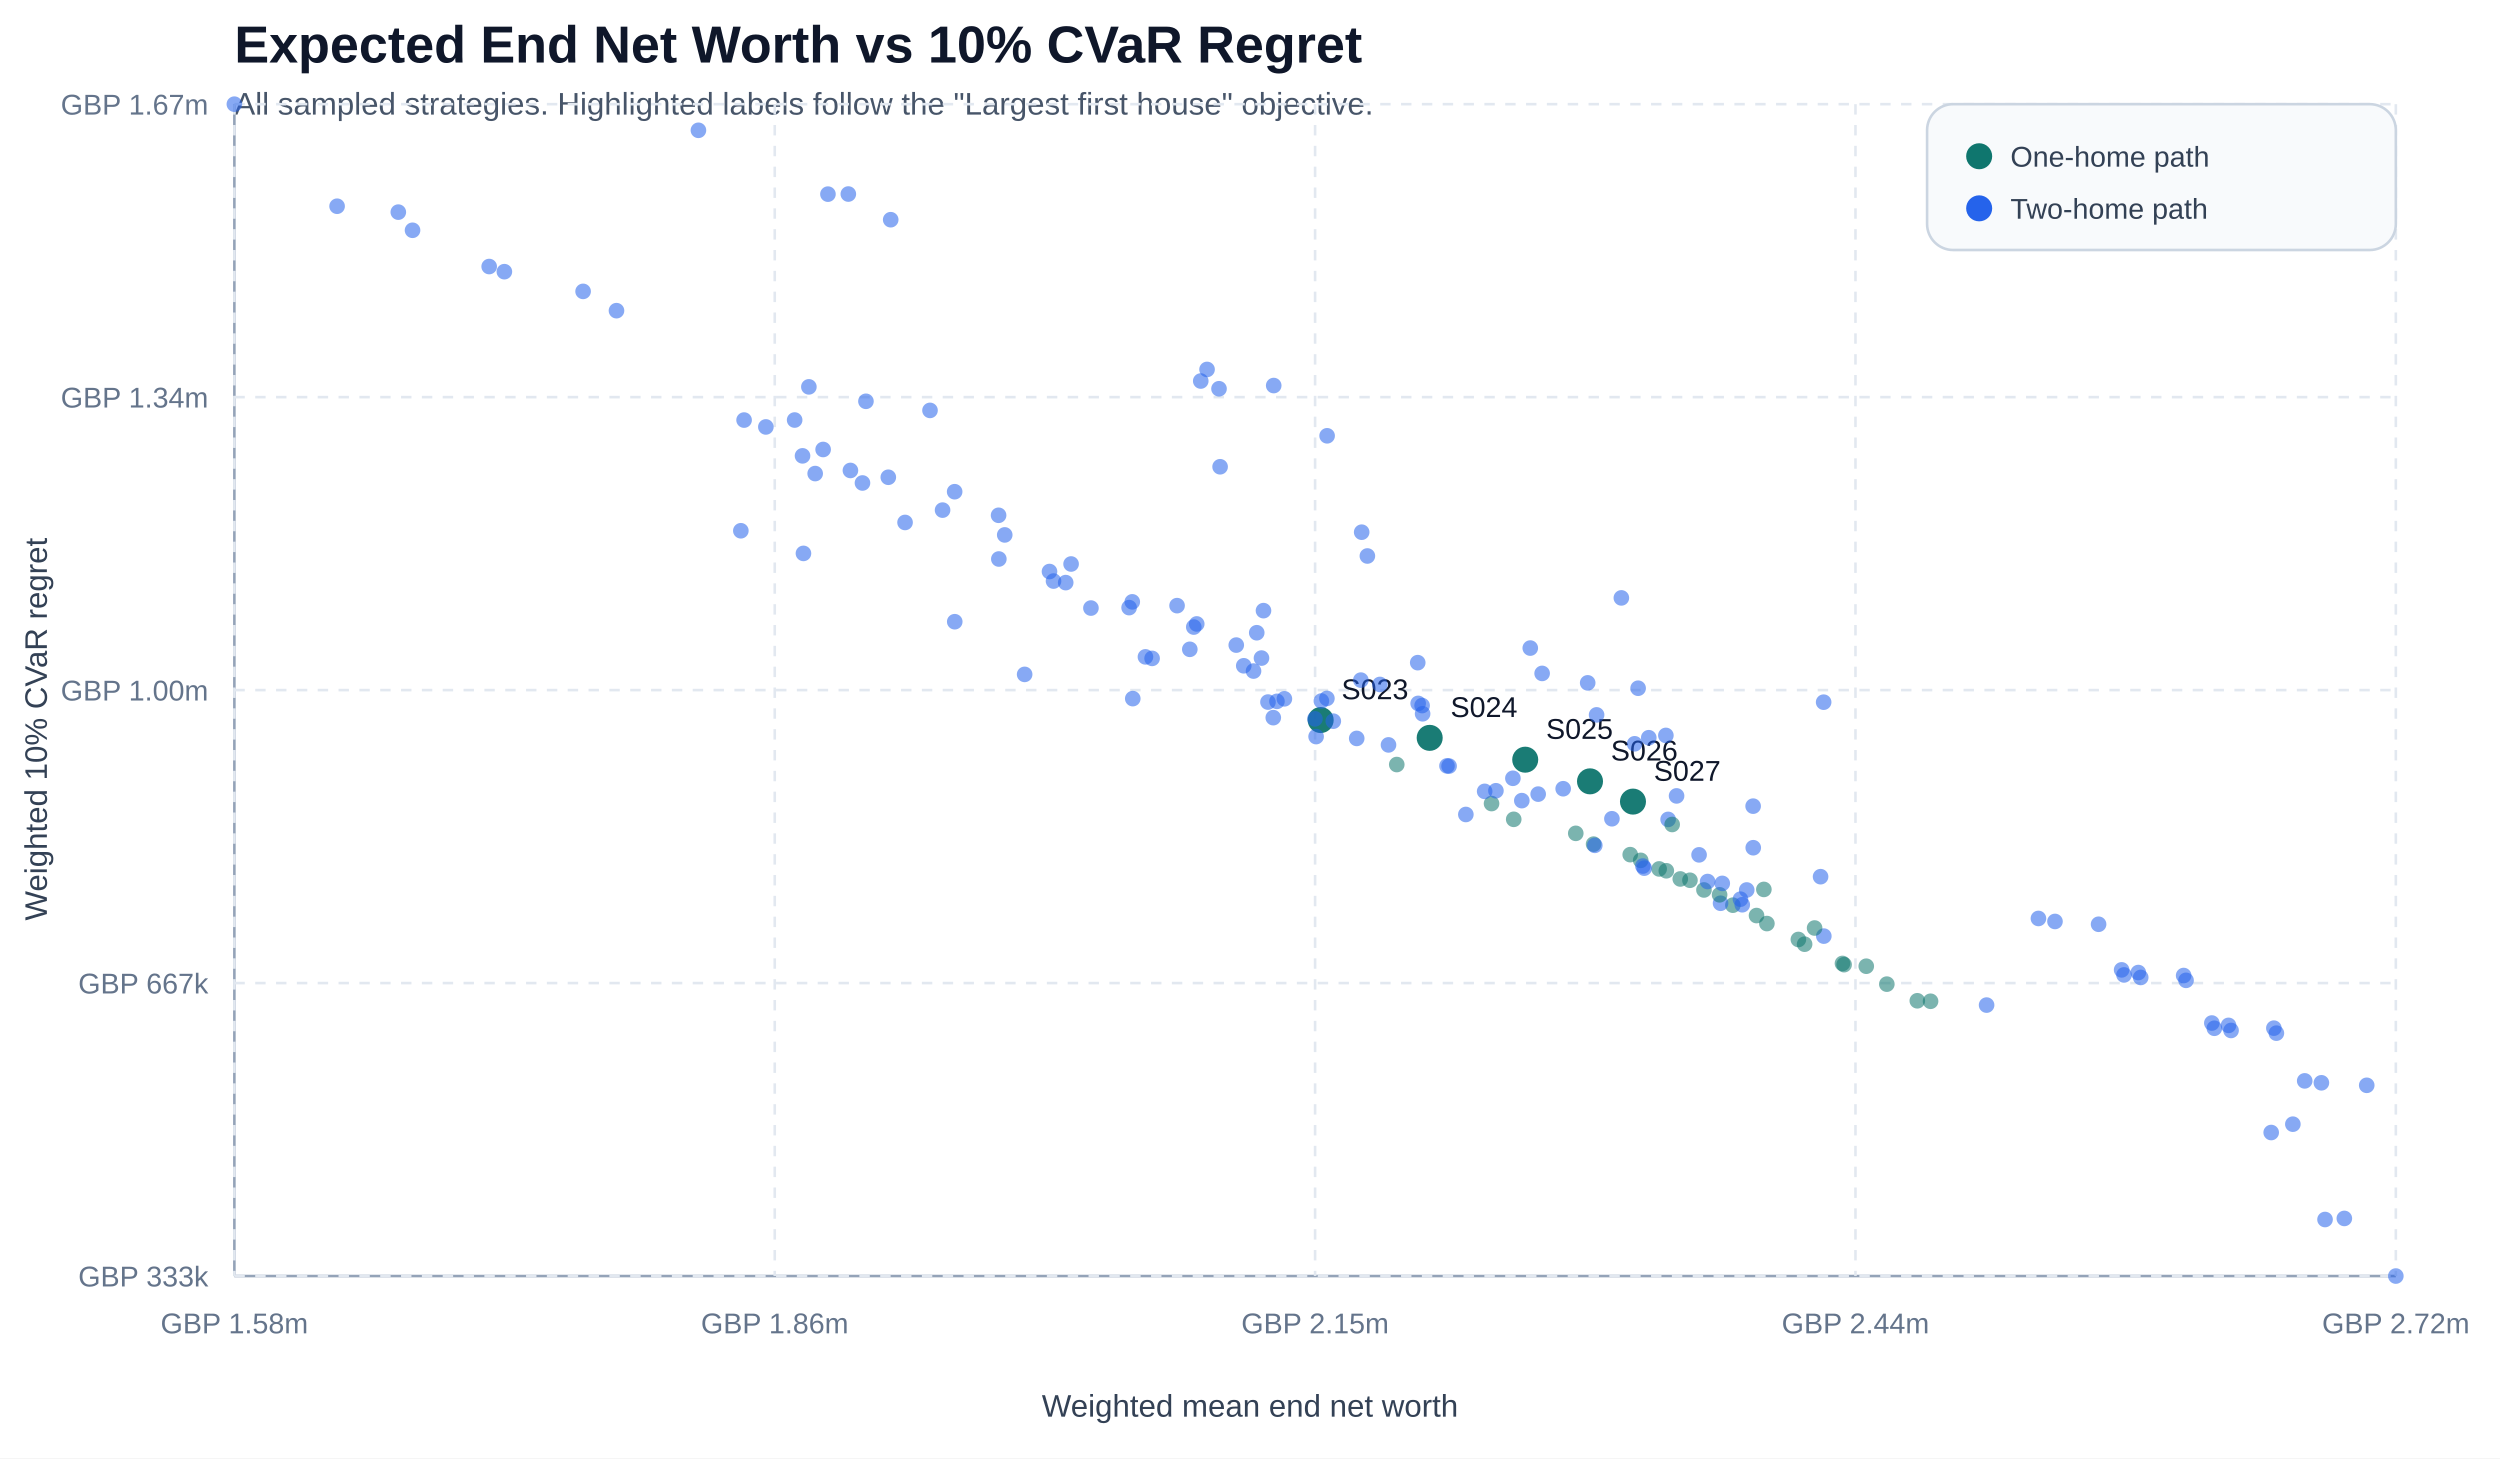
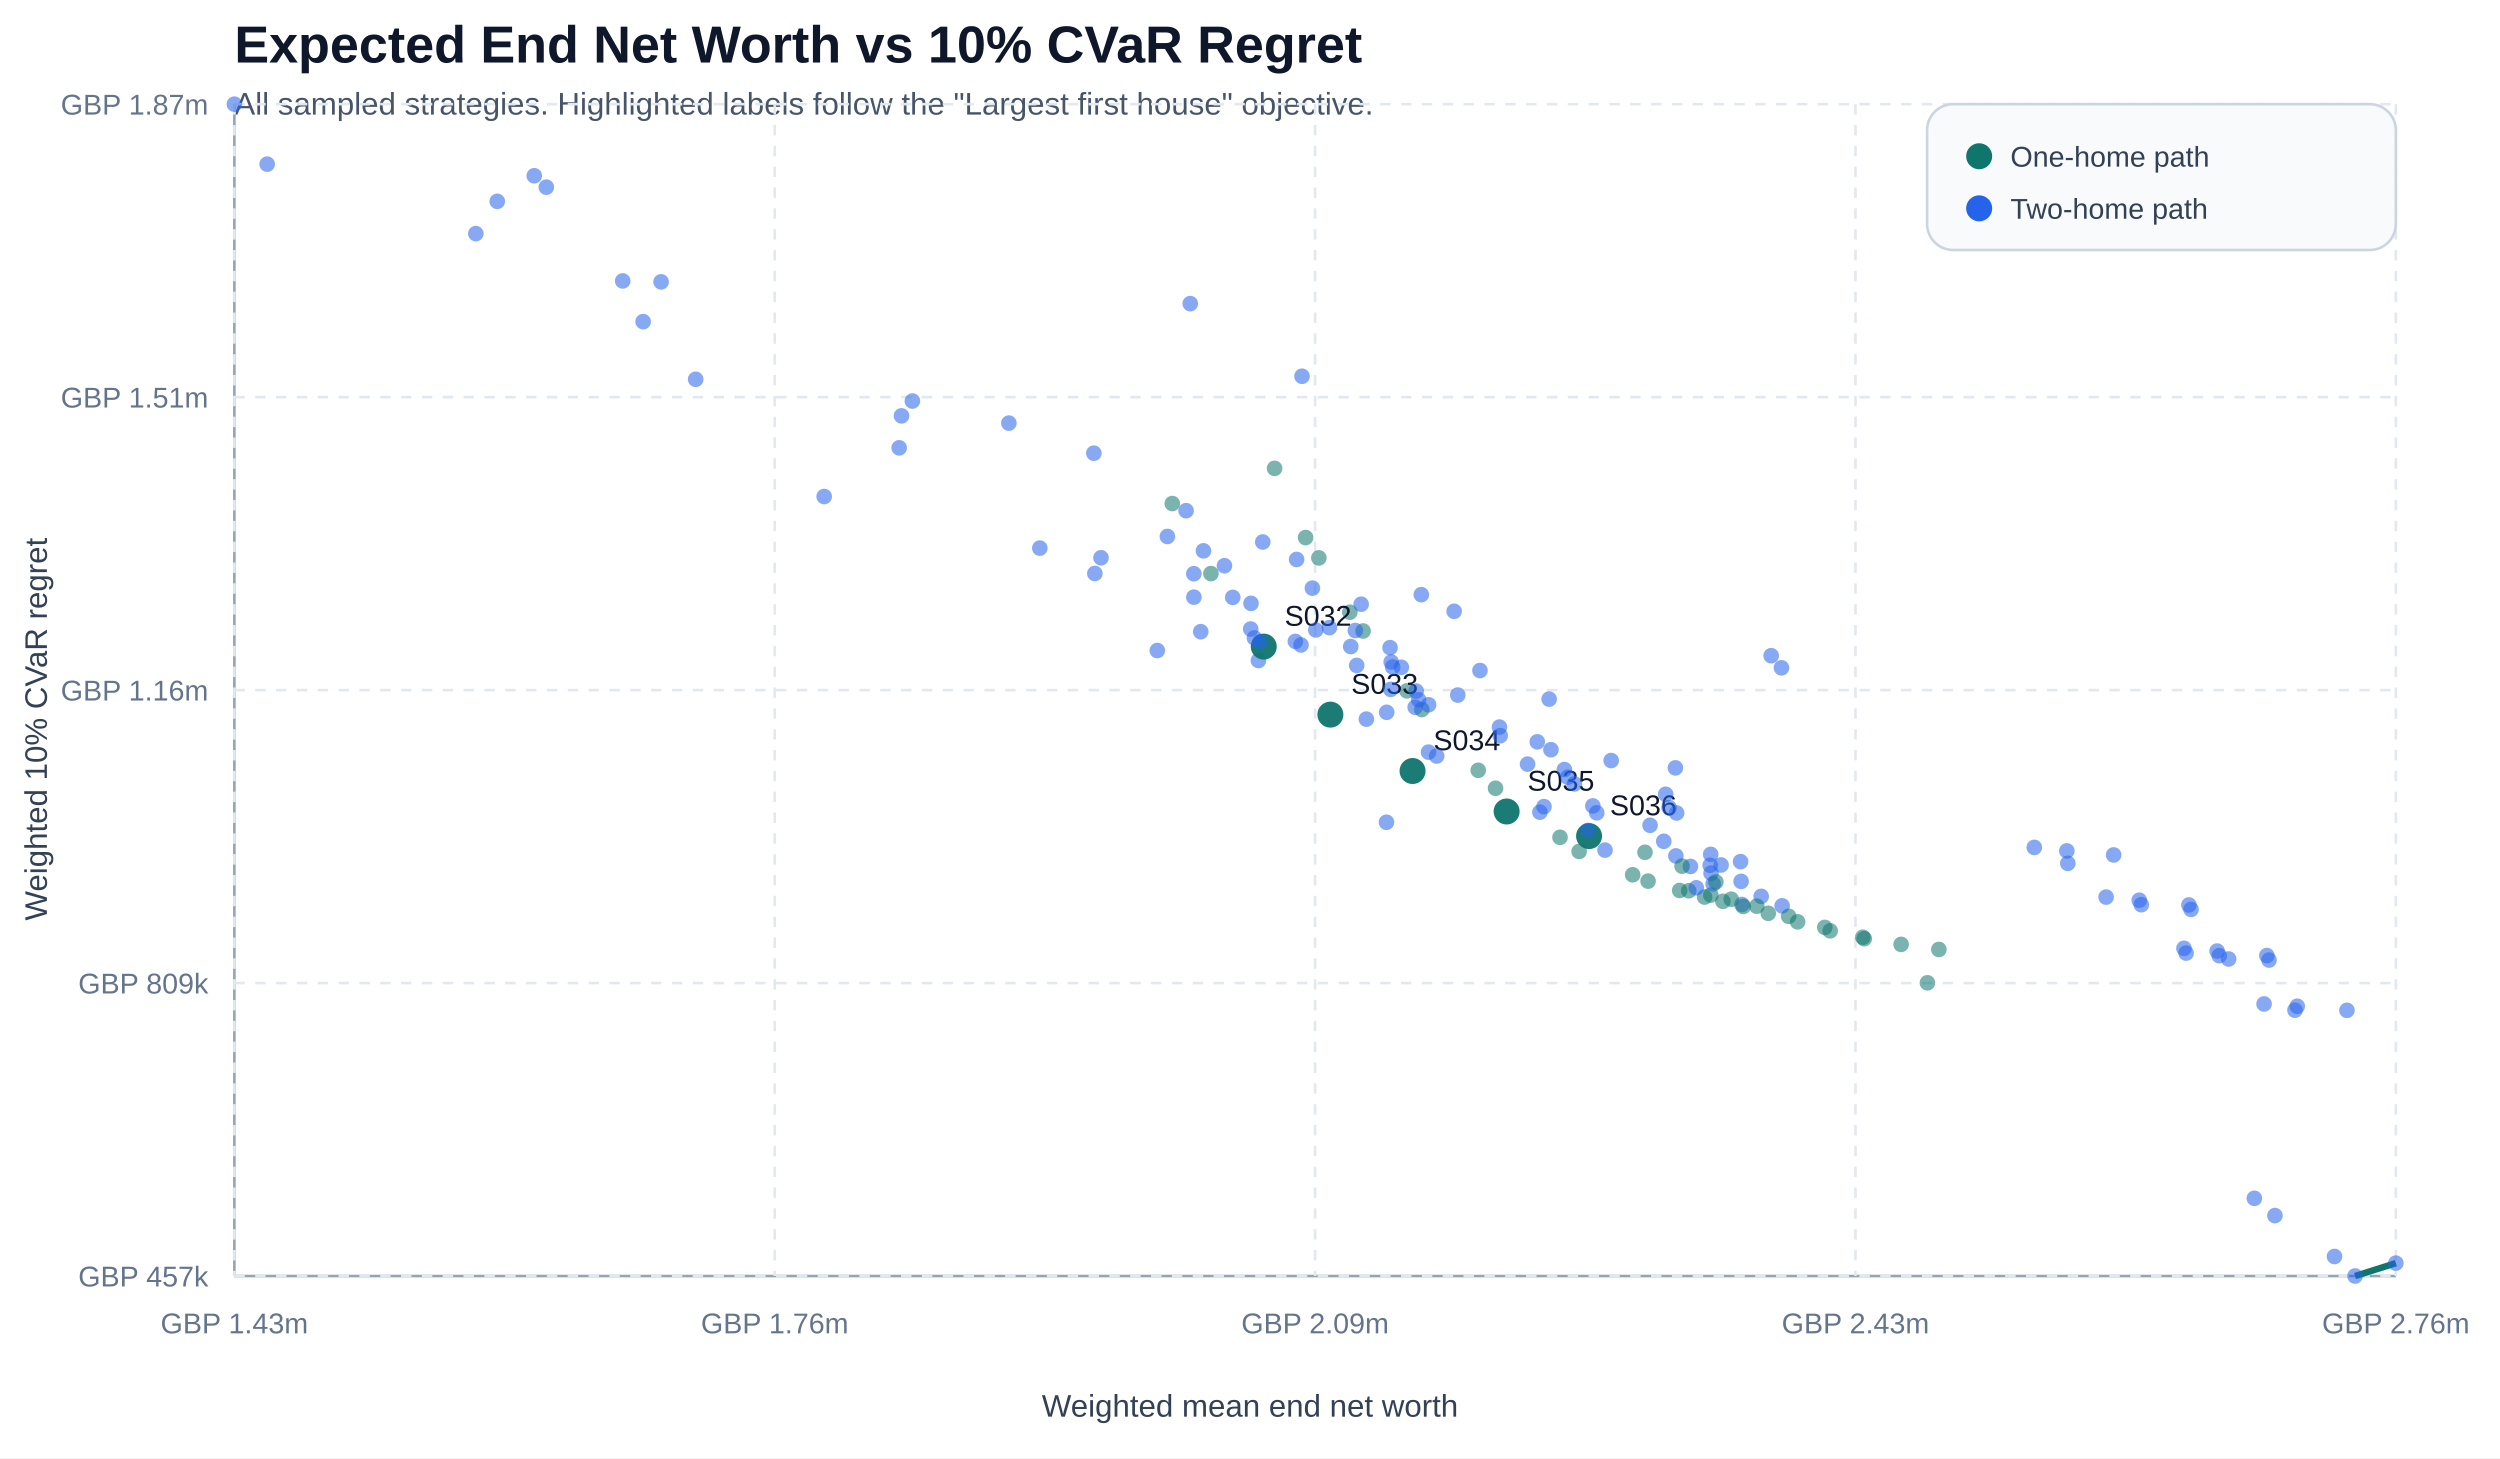
<svg xmlns="http://www.w3.org/2000/svg" width="960" height="560" viewBox="0 0 960 560">
  <rect width="960" height="560" fill="#ffffff" />
  <text x="90" y="24" font-size="20" font-family="Arial, sans-serif" font-weight="700" fill="#0f172a">Expected End Net Worth vs 10% CVaR Regret</text>
  <text x="90" y="44" font-size="12" font-family="Arial, sans-serif" fill="#475569">All sampled strategies. Highlighted labels follow the "Largest first house" objective.</text>
  <line x1="90" y1="490" x2="920" y2="490" stroke="#94a3b8" />
  <line x1="90" y1="40" x2="90" y2="490" stroke="#94a3b8" />
  <line x1="90" y1="40" x2="90" y2="490" stroke="#e2e8f0" stroke-dasharray="4 4" />
  <line x1="90" y1="490" x2="920" y2="490" stroke="#e2e8f0" stroke-dasharray="4 4" />
-   <text x="90" y="512" text-anchor="middle" font-size="11" font-family="Arial, sans-serif" fill="#64748b">GBP 1.58m</text>
-   <text x="80" y="494" text-anchor="end" font-size="11" font-family="Arial, sans-serif" fill="#64748b">GBP 333k</text>
+   <text x="90" y="512" text-anchor="middle" font-size="11" font-family="Arial, sans-serif" fill="#64748b">GBP 1.43m</text>
+   <text x="80" y="494" text-anchor="end" font-size="11" font-family="Arial, sans-serif" fill="#64748b">GBP 457k</text>
  <line x1="297.5" y1="40" x2="297.5" y2="490" stroke="#e2e8f0" stroke-dasharray="4 4" />
  <line x1="90" y1="377.5" x2="920" y2="377.5" stroke="#e2e8f0" stroke-dasharray="4 4" />
-   <text x="297.5" y="512" text-anchor="middle" font-size="11" font-family="Arial, sans-serif" fill="#64748b">GBP 1.86m</text>
-   <text x="80" y="381.5" text-anchor="end" font-size="11" font-family="Arial, sans-serif" fill="#64748b">GBP 667k</text>
+   <text x="297.5" y="512" text-anchor="middle" font-size="11" font-family="Arial, sans-serif" fill="#64748b">GBP 1.76m</text>
+   <text x="80" y="381.5" text-anchor="end" font-size="11" font-family="Arial, sans-serif" fill="#64748b">GBP 809k</text>
  <line x1="505" y1="40" x2="505" y2="490" stroke="#e2e8f0" stroke-dasharray="4 4" />
  <line x1="90" y1="265" x2="920" y2="265" stroke="#e2e8f0" stroke-dasharray="4 4" />
-   <text x="505" y="512" text-anchor="middle" font-size="11" font-family="Arial, sans-serif" fill="#64748b">GBP 2.15m</text>
-   <text x="80" y="269" text-anchor="end" font-size="11" font-family="Arial, sans-serif" fill="#64748b">GBP 1.00m</text>
+   <text x="505" y="512" text-anchor="middle" font-size="11" font-family="Arial, sans-serif" fill="#64748b">GBP 2.09m</text>
+   <text x="80" y="269" text-anchor="end" font-size="11" font-family="Arial, sans-serif" fill="#64748b">GBP 1.16m</text>
  <line x1="712.5" y1="40" x2="712.5" y2="490" stroke="#e2e8f0" stroke-dasharray="4 4" />
  <line x1="90" y1="152.5" x2="920" y2="152.5" stroke="#e2e8f0" stroke-dasharray="4 4" />
-   <text x="712.5" y="512" text-anchor="middle" font-size="11" font-family="Arial, sans-serif" fill="#64748b">GBP 2.44m</text>
-   <text x="80" y="156.5" text-anchor="end" font-size="11" font-family="Arial, sans-serif" fill="#64748b">GBP 1.34m</text>
+   <text x="712.5" y="512" text-anchor="middle" font-size="11" font-family="Arial, sans-serif" fill="#64748b">GBP 2.43m</text>
+   <text x="80" y="156.5" text-anchor="end" font-size="11" font-family="Arial, sans-serif" fill="#64748b">GBP 1.51m</text>
  <line x1="920" y1="40" x2="920" y2="490" stroke="#e2e8f0" stroke-dasharray="4 4" />
  <line x1="90" y1="40" x2="920" y2="40" stroke="#e2e8f0" stroke-dasharray="4 4" />
-   <text x="920" y="512" text-anchor="middle" font-size="11" font-family="Arial, sans-serif" fill="#64748b">GBP 2.72m</text>
-   <text x="80" y="44" text-anchor="end" font-size="11" font-family="Arial, sans-serif" fill="#64748b">GBP 1.67m</text>
-   <polyline points="920,490" fill="none" stroke="#0f766e" stroke-width="2.5" />
-   <circle cx="536.357" cy="293.584" r="3" fill="#0f766e" opacity="0.55" />
-   <circle cx="581.266" cy="314.62" r="3" fill="#0f766e" opacity="0.55" />
-   <circle cx="572.752" cy="308.566" r="3" fill="#0f766e" opacity="0.55" />
-   <circle cx="611.939" cy="324.148" r="3" fill="#0f766e" opacity="0.55" />
-   <circle cx="605.093" cy="320.006" r="3" fill="#0f766e" opacity="0.55" />
-   <circle cx="626.005" cy="328.182" r="3" fill="#0f766e" opacity="0.55" />
-   <circle cx="630.032" cy="330.374" r="3" fill="#0f766e" opacity="0.55" />
-   <circle cx="507.136" cy="276.5" r="5" fill="#0f766e" opacity="0.95" />
-   <text x="515.136" y="268.5" font-size="11" font-family="Arial, sans-serif" fill="#0f172a">S023</text>
-   <circle cx="637.111" cy="333.664" r="3" fill="#0f766e" opacity="0.55" />
-   <circle cx="548.999" cy="283.337" r="5" fill="#0f766e" opacity="0.95" />
-   <text x="556.999" y="275.337" font-size="11" font-family="Arial, sans-serif" fill="#0f172a">S024</text>
-   <circle cx="493.206" cy="268.352" r="3" fill="#2563eb" opacity="0.55" />
-   <circle cx="639.868" cy="334.378" r="3" fill="#0f766e" opacity="0.55" />
-   <circle cx="556.45" cy="294.17" r="3" fill="#2563eb" opacity="0.55" />
-   <circle cx="533.185" cy="286.042" r="3" fill="#2563eb" opacity="0.55" />
-   <circle cx="612.4" cy="324.614" r="3" fill="#2563eb" opacity="0.55" />
-   <circle cx="645.226" cy="337.518" r="3" fill="#0f766e" opacity="0.55" />
-   <circle cx="585.684" cy="291.719" r="5" fill="#0f766e" opacity="0.95" />
-   <text x="593.684" y="283.719" font-size="11" font-family="Arial, sans-serif" fill="#0f172a">S025</text>
-   <circle cx="456.886" cy="249.338" r="3" fill="#2563eb" opacity="0.55" />
-   <circle cx="555.642" cy="294.105" r="3" fill="#2563eb" opacity="0.55" />
-   <circle cx="507.412" cy="269.185" r="3" fill="#2563eb" opacity="0.55" />
-   <circle cx="418.918" cy="233.496" r="3" fill="#2563eb" opacity="0.55" />
-   <circle cx="584.376" cy="307.441" r="3" fill="#2563eb" opacity="0.55" />
-   <circle cx="481.358" cy="257.686" r="3" fill="#2563eb" opacity="0.55" />
-   <circle cx="648.939" cy="338.018" r="3" fill="#0f766e" opacity="0.55" />
-   <circle cx="654.322" cy="341.744" r="3" fill="#0f766e" opacity="0.55" />
-   <circle cx="477.601" cy="255.661" r="3" fill="#2563eb" opacity="0.55" />
-   <circle cx="630.873" cy="332.556" r="3" fill="#2563eb" opacity="0.55" />
-   <circle cx="484.412" cy="252.699" r="3" fill="#2563eb" opacity="0.55" />
-   <circle cx="458.408" cy="240.79" r="3" fill="#2563eb" opacity="0.55" />
-   <circle cx="383.555" cy="214.656" r="3" fill="#2563eb" opacity="0.55" />
-   <circle cx="433.577" cy="233.325" r="3" fill="#2563eb" opacity="0.55" />
-   <circle cx="403.006" cy="219.469" r="3" fill="#2563eb" opacity="0.55" />
-   <circle cx="434.98" cy="268.269" r="3" fill="#2563eb" opacity="0.55" />
-   <circle cx="610.562" cy="300.037" r="5" fill="#0f766e" opacity="0.95" />
-   <text x="618.562" y="292.037" font-size="11" font-family="Arial, sans-serif" fill="#0f172a">S026</text>
-   <circle cx="544.574" cy="270.106" r="3" fill="#2563eb" opacity="0.55" />
-   <circle cx="529.886" cy="262.833" r="3" fill="#2563eb" opacity="0.55" />
-   <circle cx="411.298" cy="216.575" r="3" fill="#2563eb" opacity="0.55" />
-   <circle cx="670.74" cy="341.754" r="3" fill="#2563eb" opacity="0.55" />
-   <circle cx="673.203" cy="309.56" r="3" fill="#2563eb" opacity="0.55" />
-   <circle cx="511.989" cy="276.93" r="3" fill="#2563eb" opacity="0.55" />
-   <circle cx="665.429" cy="347.592" r="3" fill="#0f766e" opacity="0.55" />
-   <circle cx="669.032" cy="347.423" r="3" fill="#2563eb" opacity="0.55" />
-   <circle cx="590.659" cy="304.942" r="3" fill="#2563eb" opacity="0.55" />
-   <circle cx="409.229" cy="223.723" r="3" fill="#2563eb" opacity="0.55" />
-   <circle cx="347.541" cy="200.623" r="3" fill="#2563eb" opacity="0.55" />
-   <circle cx="673.246" cy="325.525" r="3" fill="#2563eb" opacity="0.55" />
-   <circle cx="509.531" cy="268.19" r="3" fill="#2563eb" opacity="0.55" />
-   <circle cx="434.792" cy="231.111" r="3" fill="#2563eb" opacity="0.55" />
-   <circle cx="660.694" cy="346.85" r="3" fill="#2563eb" opacity="0.55" />
-   <circle cx="361.945" cy="195.886" r="3" fill="#2563eb" opacity="0.55" />
-   <circle cx="385.816" cy="205.407" r="3" fill="#2563eb" opacity="0.55" />
-   <circle cx="600.258" cy="302.873" r="3" fill="#2563eb" opacity="0.55" />
-   <circle cx="643.803" cy="305.628" r="3" fill="#2563eb" opacity="0.55" />
-   <circle cx="920" cy="490" r="3" fill="#2563eb" opacity="0.55" />
-   <circle cx="668.329" cy="345.286" r="3" fill="#2563eb" opacity="0.55" />
-   <circle cx="618.974" cy="314.402" r="3" fill="#2563eb" opacity="0.55" />
-   <circle cx="633.128" cy="283.283" r="3" fill="#2563eb" opacity="0.55" />
-   <circle cx="490.347" cy="269.316" r="3" fill="#2563eb" opacity="0.55" />
-   <circle cx="652.444" cy="328.262" r="3" fill="#2563eb" opacity="0.55" />
-   <circle cx="592.178" cy="258.593" r="3" fill="#2563eb" opacity="0.55" />
-   <circle cx="639.697" cy="282.403" r="3" fill="#2563eb" opacity="0.55" />
-   <circle cx="678.488" cy="354.647" r="3" fill="#0f766e" opacity="0.55" />
-   <circle cx="580.952" cy="298.865" r="3" fill="#2563eb" opacity="0.55" />
-   <circle cx="640.558" cy="314.653" r="3" fill="#2563eb" opacity="0.55" />
-   <circle cx="900.225" cy="467.879" r="3" fill="#2563eb" opacity="0.55" />
-   <circle cx="700.348" cy="359.465" r="3" fill="#2563eb" opacity="0.55" />
-   <circle cx="892.812" cy="468.293" r="3" fill="#2563eb" opacity="0.55" />
-   <circle cx="520.978" cy="283.553" r="3" fill="#2563eb" opacity="0.55" />
-   <circle cx="562.885" cy="312.762" r="3" fill="#2563eb" opacity="0.55" />
-   <circle cx="341.109" cy="183.266" r="3" fill="#2563eb" opacity="0.55" />
-   <circle cx="660.326" cy="343.607" r="3" fill="#0f766e" opacity="0.55" />
-   <circle cx="629.04" cy="264.281" r="3" fill="#2563eb" opacity="0.55" />
-   <circle cx="504.938" cy="276.045" r="3" fill="#2563eb" opacity="0.55" />
-   <circle cx="872.139" cy="434.892" r="3" fill="#2563eb" opacity="0.55" />
-   <circle cx="880.457" cy="431.684" r="3" fill="#2563eb" opacity="0.55" />
-   <circle cx="326.561" cy="180.656" r="3" fill="#2563eb" opacity="0.55" />
-   <circle cx="313.028" cy="181.851" r="3" fill="#2563eb" opacity="0.55" />
-   <circle cx="908.824" cy="416.758" r="3" fill="#2563eb" opacity="0.55" />
-   <circle cx="331.189" cy="185.466" r="3" fill="#2563eb" opacity="0.55" />
-   <circle cx="587.624" cy="248.859" r="3" fill="#2563eb" opacity="0.55" />
-   <circle cx="891.417" cy="415.797" r="3" fill="#2563eb" opacity="0.55" />
-   <circle cx="609.672" cy="262.217" r="3" fill="#2563eb" opacity="0.55" />
-   <circle cx="692.968" cy="362.573" r="3" fill="#0f766e" opacity="0.55" />
-   <circle cx="474.724" cy="247.715" r="3" fill="#2563eb" opacity="0.55" />
-   <circle cx="885.004" cy="415.056" r="3" fill="#2563eb" opacity="0.55" />
-   <circle cx="661.35" cy="339.225" r="3" fill="#2563eb" opacity="0.55" />
-   <circle cx="655.727" cy="338.509" r="3" fill="#2563eb" opacity="0.55" />
-   <circle cx="294.089" cy="163.942" r="3" fill="#2563eb" opacity="0.55" />
-   <circle cx="613.092" cy="274.515" r="3" fill="#2563eb" opacity="0.55" />
-   <circle cx="627.702" cy="285.619" r="3" fill="#2563eb" opacity="0.55" />
-   <circle cx="874.133" cy="396.731" r="3" fill="#2563eb" opacity="0.55" />
-   <circle cx="525.074" cy="213.501" r="3" fill="#2563eb" opacity="0.55" />
-   <circle cx="873.165" cy="394.814" r="3" fill="#2563eb" opacity="0.55" />
-   <circle cx="285.73" cy="161.307" r="3" fill="#2563eb" opacity="0.55" />
-   <circle cx="485.18" cy="234.486" r="3" fill="#2563eb" opacity="0.55" />
-   <circle cx="316.08" cy="172.604" r="3" fill="#2563eb" opacity="0.55" />
-   <circle cx="856.726" cy="395.698" r="3" fill="#2563eb" opacity="0.55" />
-   <circle cx="570.106" cy="303.885" r="3" fill="#2563eb" opacity="0.55" />
-   <circle cx="855.759" cy="393.746" r="3" fill="#2563eb" opacity="0.55" />
-   <circle cx="574.432" cy="303.65" r="3" fill="#2563eb" opacity="0.55" />
-   <circle cx="850.313" cy="394.852" r="3" fill="#2563eb" opacity="0.55" />
-   <circle cx="849.345" cy="392.844" r="3" fill="#2563eb" opacity="0.55" />
-   <circle cx="708.137" cy="370.435" r="3" fill="#0f766e" opacity="0.55" />
-   <circle cx="762.85" cy="385.955" r="3" fill="#2563eb" opacity="0.55" />
-   <circle cx="522.567" cy="261.167" r="3" fill="#2563eb" opacity="0.55" />
-   <circle cx="839.442" cy="376.455" r="3" fill="#2563eb" opacity="0.55" />
-   <circle cx="699.1" cy="336.646" r="3" fill="#2563eb" opacity="0.55" />
-   <circle cx="838.519" cy="374.605" r="3" fill="#2563eb" opacity="0.55" />
-   <circle cx="442.407" cy="252.821" r="3" fill="#2563eb" opacity="0.55" />
-   <circle cx="822.035" cy="375.343" r="3" fill="#2563eb" opacity="0.55" />
-   <circle cx="439.851" cy="252.237" r="3" fill="#2563eb" opacity="0.55" />
-   <circle cx="821.115" cy="373.46" r="3" fill="#2563eb" opacity="0.55" />
-   <circle cx="544.408" cy="254.459" r="3" fill="#2563eb" opacity="0.55" />
-   <circle cx="546.088" cy="270.938" r="3" fill="#2563eb" opacity="0.55" />
-   <circle cx="815.622" cy="374.372" r="3" fill="#2563eb" opacity="0.55" />
-   <circle cx="814.703" cy="372.432" r="3" fill="#2563eb" opacity="0.55" />
-   <circle cx="627.063" cy="307.816" r="5" fill="#0f766e" opacity="0.95" />
-   <text x="635.063" y="299.816" font-size="11" font-family="Arial, sans-serif" fill="#0f172a">S027</text>
-   <circle cx="631.384" cy="333.375" r="3" fill="#2563eb" opacity="0.55" />
-   <circle cx="366.622" cy="238.738" r="3" fill="#2563eb" opacity="0.55" />
-   <circle cx="468.519" cy="179.238" r="3" fill="#2563eb" opacity="0.55" />
-   <circle cx="522.884" cy="204.362" r="3" fill="#2563eb" opacity="0.55" />
-   <circle cx="741.334" cy="384.488" r="3" fill="#0f766e" opacity="0.55" />
-   <circle cx="736.248" cy="384.299" r="3" fill="#0f766e" opacity="0.55" />
-   <circle cx="482.589" cy="242.973" r="3" fill="#2563eb" opacity="0.55" />
-   <circle cx="805.856" cy="354.913" r="3" fill="#2563eb" opacity="0.55" />
-   <circle cx="459.547" cy="239.593" r="3" fill="#2563eb" opacity="0.55" />
-   <circle cx="724.542" cy="377.911" r="3" fill="#0f766e" opacity="0.55" />
-   <circle cx="789.113" cy="353.842" r="3" fill="#2563eb" opacity="0.55" />
-   <circle cx="674.506" cy="351.573" r="3" fill="#0f766e" opacity="0.55" />
-   <circle cx="782.758" cy="352.689" r="3" fill="#2563eb" opacity="0.55" />
-   <circle cx="716.645" cy="371.027" r="3" fill="#0f766e" opacity="0.55" />
-   <circle cx="707.506" cy="369.962" r="3" fill="#0f766e" opacity="0.55" />
-   <circle cx="690.578" cy="360.757" r="3" fill="#0f766e" opacity="0.55" />
-   <circle cx="696.806" cy="356.356" r="3" fill="#0f766e" opacity="0.55" />
-   <circle cx="488.939" cy="275.579" r="3" fill="#2563eb" opacity="0.55" />
-   <circle cx="505.385" cy="282.846" r="3" fill="#2563eb" opacity="0.55" />
-   <circle cx="677.325" cy="341.54" r="3" fill="#0f766e" opacity="0.55" />
-   <circle cx="642.112" cy="316.605" r="3" fill="#0f766e" opacity="0.55" />
-   <circle cx="393.461" cy="258.964" r="3" fill="#2563eb" opacity="0.55" />
-   <circle cx="700.278" cy="269.639" r="3" fill="#2563eb" opacity="0.55" />
-   <circle cx="404.552" cy="223.127" r="3" fill="#2563eb" opacity="0.55" />
-   <circle cx="546.282" cy="274.095" r="3" fill="#2563eb" opacity="0.55" />
-   <circle cx="622.601" cy="229.591" r="3" fill="#2563eb" opacity="0.55" />
-   <circle cx="486.902" cy="269.593" r="3" fill="#2563eb" opacity="0.55" />
-   <circle cx="461.087" cy="146.311" r="3" fill="#2563eb" opacity="0.55" />
-   <circle cx="332.522" cy="154.1" r="3" fill="#2563eb" opacity="0.55" />
-   <circle cx="451.993" cy="232.566" r="3" fill="#2563eb" opacity="0.55" />
-   <circle cx="284.484" cy="203.813" r="3" fill="#2563eb" opacity="0.55" />
-   <circle cx="509.613" cy="167.347" r="3" fill="#2563eb" opacity="0.55" />
-   <circle cx="463.509" cy="141.868" r="3" fill="#2563eb" opacity="0.55" />
-   <circle cx="489.105" cy="148.053" r="3" fill="#2563eb" opacity="0.55" />
-   <circle cx="308.525" cy="212.506" r="3" fill="#2563eb" opacity="0.55" />
-   <circle cx="383.457" cy="197.872" r="3" fill="#2563eb" opacity="0.55" />
-   <circle cx="366.585" cy="188.816" r="3" fill="#2563eb" opacity="0.55" />
-   <circle cx="468.102" cy="149.28" r="3" fill="#2563eb" opacity="0.55" />
-   <circle cx="357.123" cy="157.594" r="3" fill="#2563eb" opacity="0.55" />
-   <circle cx="310.607" cy="148.556" r="3" fill="#2563eb" opacity="0.55" />
-   <circle cx="308.172" cy="175.047" r="3" fill="#2563eb" opacity="0.55" />
-   <circle cx="342.029" cy="84.367" r="3" fill="#2563eb" opacity="0.55" />
-   <circle cx="223.911" cy="111.892" r="3" fill="#2563eb" opacity="0.55" />
-   <circle cx="305.141" cy="161.291" r="3" fill="#2563eb" opacity="0.55" />
-   <circle cx="236.728" cy="119.298" r="3" fill="#2563eb" opacity="0.55" />
-   <circle cx="268.195" cy="50.037" r="3" fill="#2563eb" opacity="0.55" />
-   <circle cx="152.951" cy="81.459" r="3" fill="#2563eb" opacity="0.55" />
-   <circle cx="193.678" cy="104.325" r="3" fill="#2563eb" opacity="0.55" />
-   <circle cx="325.758" cy="74.51" r="3" fill="#2563eb" opacity="0.55" />
-   <circle cx="317.931" cy="74.55" r="3" fill="#2563eb" opacity="0.55" />
-   <circle cx="187.846" cy="102.351" r="3" fill="#2563eb" opacity="0.55" />
-   <circle cx="158.413" cy="88.43" r="3" fill="#2563eb" opacity="0.55" />
-   <circle cx="129.443" cy="79.194" r="3" fill="#2563eb" opacity="0.55" />
+   <text x="920" y="512" text-anchor="middle" font-size="11" font-family="Arial, sans-serif" fill="#64748b">GBP 2.76m</text>
+   <text x="80" y="44" text-anchor="end" font-size="11" font-family="Arial, sans-serif" fill="#64748b">GBP 1.87m</text>
+   <polyline points="904.342,490 920,485.042" fill="none" stroke="#0f766e" stroke-width="2.5" />
+   <circle cx="574.293" cy="302.694" r="3" fill="#0f766e" opacity="0.55" />
+   <circle cx="606.39" cy="326.947" r="3" fill="#0f766e" opacity="0.55" />
+   <circle cx="567.637" cy="295.797" r="3" fill="#0f766e" opacity="0.55" />
+   <circle cx="599.043" cy="321.527" r="3" fill="#0f766e" opacity="0.55" />
+   <circle cx="632.859" cy="338.345" r="3" fill="#0f766e" opacity="0.55" />
+   <circle cx="626.951" cy="335.919" r="3" fill="#0f766e" opacity="0.55" />
+   <circle cx="644.997" cy="341.936" r="3" fill="#0f766e" opacity="0.55" />
+   <circle cx="540.278" cy="265.282" r="3" fill="#0f766e" opacity="0.55" />
+   <circle cx="545.984" cy="272.467" r="3" fill="#0f766e" opacity="0.55" />
+   <circle cx="648.472" cy="342.051" r="3" fill="#0f766e" opacity="0.55" />
+   <circle cx="542.421" cy="296.072" r="5" fill="#0f766e" opacity="0.95" />
+   <text x="550.421" y="288.072" font-size="11" font-family="Arial, sans-serif" fill="#0f172a">S034</text>
+   <circle cx="654.581" cy="344.462" r="3" fill="#0f766e" opacity="0.55" />
+   <circle cx="591.321" cy="311.881" r="3" fill="#2563eb" opacity="0.55" />
+   <circle cx="578.546" cy="311.612" r="5" fill="#0f766e" opacity="0.95" />
+   <text x="586.546" y="303.612" font-size="11" font-family="Arial, sans-serif" fill="#0f172a">S035</text>
+   <circle cx="510.866" cy="274.414" r="5" fill="#0f766e" opacity="0.95" />
+   <text x="518.866" y="266.414" font-size="11" font-family="Arial, sans-serif" fill="#0f172a">S033</text>
+   <circle cx="656.96" cy="343.698" r="3" fill="#0f766e" opacity="0.55" />
+   <circle cx="524.688" cy="276.14" r="3" fill="#2563eb" opacity="0.55" />
+   <circle cx="610.203" cy="321.057" r="5" fill="#0f766e" opacity="0.95" />
+   <text x="618.203" y="313.057" font-size="11" font-family="Arial, sans-serif" fill="#0f172a">S036</text>
+   <circle cx="661.583" cy="346.105" r="3" fill="#0f766e" opacity="0.55" />
+   <circle cx="548.556" cy="288.819" r="3" fill="#2563eb" opacity="0.55" />
+   <circle cx="559.784" cy="266.905" r="3" fill="#2563eb" opacity="0.55" />
+   <circle cx="518.334" cy="235.093" r="3" fill="#0f766e" opacity="0.55" />
+   <circle cx="651.364" cy="340.913" r="3" fill="#2563eb" opacity="0.55" />
+   <circle cx="668.889" cy="347.326" r="3" fill="#2563eb" opacity="0.55" />
+   <circle cx="523.427" cy="242.306" r="3" fill="#0f766e" opacity="0.55" />
+   <circle cx="483.24" cy="253.635" r="3" fill="#2563eb" opacity="0.55" />
+   <circle cx="611.655" cy="309.472" r="3" fill="#2563eb" opacity="0.55" />
+   <circle cx="616.324" cy="326.442" r="3" fill="#2563eb" opacity="0.55" />
+   <circle cx="461.084" cy="242.564" r="3" fill="#2563eb" opacity="0.55" />
+   <circle cx="586.582" cy="293.422" r="3" fill="#2563eb" opacity="0.55" />
+   <circle cx="485.285" cy="248.291" r="5" fill="#0f766e" opacity="0.95" />
+   <text x="493.285" y="240.291" font-size="11" font-family="Arial, sans-serif" fill="#0f172a">S032</text>
+   <circle cx="643.535" cy="328.665" r="3" fill="#2563eb" opacity="0.55" />
+   <circle cx="543.816" cy="265.368" r="3" fill="#2563eb" opacity="0.55" />
+   <circle cx="664.788" cy="345.302" r="3" fill="#0f766e" opacity="0.55" />
+   <circle cx="533.779" cy="248.696" r="3" fill="#2563eb" opacity="0.55" />
+   <circle cx="590.314" cy="284.871" r="3" fill="#2563eb" opacity="0.55" />
+   <circle cx="669.432" cy="348.064" r="3" fill="#0f766e" opacity="0.55" />
+   <circle cx="520.454" cy="242.124" r="3" fill="#2563eb" opacity="0.55" />
+   <circle cx="499.584" cy="247.664" r="3" fill="#2563eb" opacity="0.55" />
+   <circle cx="592.889" cy="309.735" r="3" fill="#2563eb" opacity="0.55" />
+   <circle cx="518.679" cy="248.267" r="3" fill="#2563eb" opacity="0.55" />
+   <circle cx="649.118" cy="332.711" r="3" fill="#2563eb" opacity="0.55" />
+   <circle cx="657.035" cy="335.291" r="3" fill="#2563eb" opacity="0.55" />
+   <circle cx="600.718" cy="295.51" r="3" fill="#2563eb" opacity="0.55" />
+   <circle cx="576.086" cy="282.498" r="3" fill="#2563eb" opacity="0.55" />
+   <circle cx="657.843" cy="339.416" r="3" fill="#2563eb" opacity="0.55" />
+   <circle cx="575.786" cy="279.2" r="3" fill="#2563eb" opacity="0.55" />
+   <circle cx="594.867" cy="268.46" r="3" fill="#2563eb" opacity="0.55" />
+   <circle cx="505.269" cy="241.91" r="3" fill="#2563eb" opacity="0.55" />
+   <circle cx="544.746" cy="268.709" r="3" fill="#2563eb" opacity="0.55" />
+   <circle cx="609.711" cy="318.892" r="3" fill="#2563eb" opacity="0.55" />
+   <circle cx="631.671" cy="327.277" r="3" fill="#0f766e" opacity="0.55" />
+   <circle cx="633.622" cy="316.911" r="3" fill="#2563eb" opacity="0.55" />
+   <circle cx="483.857" cy="246.472" r="3" fill="#2563eb" opacity="0.55" />
+   <circle cx="545.781" cy="228.351" r="3" fill="#2563eb" opacity="0.55" />
+   <circle cx="532.487" cy="273.521" r="3" fill="#2563eb" opacity="0.55" />
+   <circle cx="520.973" cy="255.519" r="3" fill="#2563eb" opacity="0.55" />
+   <circle cx="639.62" cy="305.001" r="3" fill="#2563eb" opacity="0.55" />
+   <circle cx="522.677" cy="232.023" r="3" fill="#2563eb" opacity="0.55" />
+   <circle cx="638.886" cy="323.055" r="3" fill="#2563eb" opacity="0.55" />
+   <circle cx="558.394" cy="234.734" r="3" fill="#2563eb" opacity="0.55" />
+   <circle cx="679.017" cy="350.703" r="3" fill="#0f766e" opacity="0.55" />
+   <circle cx="668.584" cy="338.443" r="3" fill="#2563eb" opacity="0.55" />
+   <circle cx="613.152" cy="312.122" r="3" fill="#2563eb" opacity="0.55" />
+   <circle cx="604.578" cy="301.014" r="3" fill="#2563eb" opacity="0.55" />
+   <circle cx="503.961" cy="225.834" r="3" fill="#2563eb" opacity="0.55" />
+   <circle cx="399.288" cy="210.473" r="3" fill="#2563eb" opacity="0.55" />
+   <circle cx="668.381" cy="330.865" r="3" fill="#2563eb" opacity="0.55" />
+   <circle cx="684.335" cy="347.836" r="3" fill="#2563eb" opacity="0.55" />
+   <circle cx="534.027" cy="264.721" r="3" fill="#2563eb" opacity="0.55" />
+   <circle cx="534.214" cy="254.203" r="3" fill="#2563eb" opacity="0.55" />
+   <circle cx="497.422" cy="246.308" r="3" fill="#2563eb" opacity="0.55" />
+   <circle cx="420.418" cy="220.207" r="3" fill="#2563eb" opacity="0.55" />
+   <circle cx="676.298" cy="344.212" r="3" fill="#2563eb" opacity="0.55" />
+   <circle cx="551.676" cy="290.309" r="3" fill="#2563eb" opacity="0.55" />
+   <circle cx="548.59" cy="270.636" r="3" fill="#2563eb" opacity="0.55" />
+   <circle cx="422.788" cy="214.184" r="3" fill="#2563eb" opacity="0.55" />
+   <circle cx="510.488" cy="241.005" r="3" fill="#2563eb" opacity="0.55" />
+   <circle cx="480.386" cy="231.698" r="3" fill="#2563eb" opacity="0.55" />
+   <circle cx="480.268" cy="241.547" r="3" fill="#2563eb" opacity="0.55" />
+   <circle cx="660.893" cy="332.155" r="3" fill="#2563eb" opacity="0.55" />
+   <circle cx="920" cy="485.042" r="3" fill="#2563eb" opacity="0.55" />
+   <circle cx="904.342" cy="490" r="3" fill="#2563eb" opacity="0.55" />
+   <circle cx="543.431" cy="271.593" r="3" fill="#2563eb" opacity="0.55" />
+   <circle cx="481.699" cy="244.968" r="3" fill="#2563eb" opacity="0.55" />
+   <circle cx="602.049" cy="298.45" r="3" fill="#2563eb" opacity="0.55" />
+   <circle cx="473.366" cy="229.398" r="3" fill="#2563eb" opacity="0.55" />
+   <circle cx="534.785" cy="256.137" r="3" fill="#2563eb" opacity="0.55" />
+   <circle cx="896.444" cy="482.493" r="3" fill="#2563eb" opacity="0.55" />
+   <circle cx="690.286" cy="353.979" r="3" fill="#0f766e" opacity="0.55" />
+   <circle cx="595.564" cy="287.891" r="3" fill="#2563eb" opacity="0.55" />
+   <circle cx="458.432" cy="220.312" r="3" fill="#2563eb" opacity="0.55" />
+   <circle cx="656.902" cy="328.075" r="3" fill="#2563eb" opacity="0.55" />
+   <circle cx="674.613" cy="347.968" r="3" fill="#0f766e" opacity="0.55" />
+   <circle cx="873.571" cy="466.783" r="3" fill="#2563eb" opacity="0.55" />
+   <circle cx="497.897" cy="214.827" r="3" fill="#2563eb" opacity="0.55" />
+   <circle cx="865.673" cy="460.151" r="3" fill="#2563eb" opacity="0.55" />
+   <circle cx="458.446" cy="229.307" r="3" fill="#2563eb" opacity="0.55" />
+   <circle cx="538.111" cy="256.237" r="3" fill="#2563eb" opacity="0.55" />
+   <circle cx="643.825" cy="312.187" r="3" fill="#2563eb" opacity="0.55" />
+   <circle cx="656.705" cy="332.267" r="3" fill="#2563eb" opacity="0.55" />
+   <circle cx="501.344" cy="206.422" r="3" fill="#0f766e" opacity="0.55" />
+   <circle cx="640.922" cy="310.121" r="3" fill="#2563eb" opacity="0.55" />
+   <circle cx="470.189" cy="217.24" r="3" fill="#2563eb" opacity="0.55" />
+   <circle cx="702.781" cy="357.438" r="3" fill="#0f766e" opacity="0.55" />
+   <circle cx="464.997" cy="220.257" r="3" fill="#0f766e" opacity="0.55" />
+   <circle cx="448.28" cy="206.004" r="3" fill="#2563eb" opacity="0.55" />
+   <circle cx="618.691" cy="292.05" r="3" fill="#2563eb" opacity="0.55" />
+   <circle cx="462.122" cy="211.518" r="3" fill="#2563eb" opacity="0.55" />
+   <circle cx="506.44" cy="214.23" r="3" fill="#0f766e" opacity="0.55" />
+   <circle cx="901.236" cy="387.966" r="3" fill="#2563eb" opacity="0.55" />
+   <circle cx="484.901" cy="208.12" r="3" fill="#2563eb" opacity="0.55" />
+   <circle cx="881.264" cy="387.914" r="3" fill="#2563eb" opacity="0.55" />
+   <circle cx="882.138" cy="386.392" r="3" fill="#2563eb" opacity="0.55" />
+   <circle cx="869.405" cy="385.51" r="3" fill="#2563eb" opacity="0.55" />
+   <circle cx="645.909" cy="332.591" r="3" fill="#0f766e" opacity="0.55" />
+   <circle cx="715.871" cy="360.467" r="3" fill="#0f766e" opacity="0.55" />
+   <circle cx="871.3" cy="368.672" r="3" fill="#2563eb" opacity="0.55" />
+   <circle cx="870.466" cy="366.934" r="3" fill="#2563eb" opacity="0.55" />
+   <circle cx="855.804" cy="368.251" r="3" fill="#2563eb" opacity="0.55" />
+   <circle cx="852.202" cy="366.983" r="3" fill="#2563eb" opacity="0.55" />
+   <circle cx="851.367" cy="365.203" r="3" fill="#2563eb" opacity="0.55" />
+   <circle cx="839.469" cy="365.988" r="3" fill="#2563eb" opacity="0.55" />
+   <circle cx="838.634" cy="364.157" r="3" fill="#2563eb" opacity="0.55" />
+   <circle cx="841.364" cy="349.211" r="3" fill="#2563eb" opacity="0.55" />
+   <circle cx="840.544" cy="347.506" r="3" fill="#2563eb" opacity="0.55" />
+   <circle cx="740.129" cy="377.4" r="3" fill="#0f766e" opacity="0.55" />
+   <circle cx="822.266" cy="347.405" r="3" fill="#2563eb" opacity="0.55" />
+   <circle cx="821.472" cy="345.677" r="3" fill="#2563eb" opacity="0.55" />
+   <circle cx="686.85" cy="351.865" r="3" fill="#0f766e" opacity="0.55" />
+   <circle cx="808.74" cy="344.482" r="3" fill="#2563eb" opacity="0.55" />
+   <circle cx="744.518" cy="364.594" r="3" fill="#0f766e" opacity="0.55" />
+   <circle cx="730.028" cy="362.644" r="3" fill="#0f766e" opacity="0.55" />
+   <circle cx="811.638" cy="328.302" r="3" fill="#2563eb" opacity="0.55" />
+   <circle cx="794.037" cy="331.525" r="3" fill="#2563eb" opacity="0.55" />
+   <circle cx="715.327" cy="359.888" r="3" fill="#0f766e" opacity="0.55" />
+   <circle cx="793.671" cy="326.749" r="3" fill="#2563eb" opacity="0.55" />
+   <circle cx="700.719" cy="356.118" r="3" fill="#0f766e" opacity="0.55" />
+   <circle cx="781.168" cy="325.402" r="3" fill="#2563eb" opacity="0.55" />
+   <circle cx="658.896" cy="338.645" r="3" fill="#0f766e" opacity="0.55" />
+   <circle cx="455.453" cy="196.109" r="3" fill="#2563eb" opacity="0.55" />
+   <circle cx="643.352" cy="294.864" r="3" fill="#2563eb" opacity="0.55" />
+   <circle cx="532.406" cy="315.742" r="3" fill="#2563eb" opacity="0.55" />
+   <circle cx="684.08" cy="256.438" r="3" fill="#2563eb" opacity="0.55" />
+   <circle cx="680.131" cy="251.795" r="3" fill="#2563eb" opacity="0.55" />
+   <circle cx="489.444" cy="179.85" r="3" fill="#0f766e" opacity="0.55" />
+   <circle cx="450.155" cy="193.37" r="3" fill="#0f766e" opacity="0.55" />
+   <circle cx="568.307" cy="257.477" r="3" fill="#2563eb" opacity="0.55" />
+   <circle cx="444.403" cy="249.807" r="3" fill="#2563eb" opacity="0.55" />
+   <circle cx="345.285" cy="171.966" r="3" fill="#2563eb" opacity="0.55" />
+   <circle cx="346.177" cy="159.689" r="3" fill="#2563eb" opacity="0.55" />
+   <circle cx="350.353" cy="153.998" r="3" fill="#2563eb" opacity="0.55" />
+   <circle cx="420.045" cy="174.027" r="3" fill="#2563eb" opacity="0.55" />
+   <circle cx="499.972" cy="144.483" r="3" fill="#2563eb" opacity="0.55" />
+   <circle cx="316.482" cy="190.664" r="3" fill="#2563eb" opacity="0.55" />
+   <circle cx="387.402" cy="162.476" r="3" fill="#2563eb" opacity="0.55" />
+   <circle cx="457.054" cy="116.592" r="3" fill="#2563eb" opacity="0.55" />
+   <circle cx="246.958" cy="123.51" r="3" fill="#2563eb" opacity="0.55" />
+   <circle cx="253.864" cy="108.228" r="3" fill="#2563eb" opacity="0.55" />
+   <circle cx="239.12" cy="107.88" r="3" fill="#2563eb" opacity="0.55" />
+   <circle cx="267.14" cy="145.644" r="3" fill="#2563eb" opacity="0.55" />
+   <circle cx="182.722" cy="89.704" r="3" fill="#2563eb" opacity="0.55" />
+   <circle cx="190.949" cy="77.315" r="3" fill="#2563eb" opacity="0.55" />
+   <circle cx="209.783" cy="71.879" r="3" fill="#2563eb" opacity="0.55" />
+   <circle cx="205.154" cy="67.494" r="3" fill="#2563eb" opacity="0.55" />
+   <circle cx="102.593" cy="63.028" r="3" fill="#2563eb" opacity="0.55" />
  <circle cx="90" cy="40" r="3" fill="#2563eb" opacity="0.55" />
  <text x="480" y="544" text-anchor="middle" font-size="12" font-family="Arial, sans-serif" fill="#334155">Weighted mean end net worth</text>
  <text x="18" y="280" transform="rotate(-90 18 280)" text-anchor="middle" font-size="12" font-family="Arial, sans-serif" fill="#334155">Weighted 10% CVaR regret</text>
  <rect x="740" y="40" width="180" height="56" rx="10" fill="#f8fafc" stroke="#cbd5e1" />
  <circle cx="760" cy="60" r="5" fill="#0f766e" />
  <text x="772" y="64" font-size="11" font-family="Arial, sans-serif" fill="#334155">One-home path</text>
  <circle cx="760" cy="80" r="5" fill="#2563eb" />
  <text x="772" y="84" font-size="11" font-family="Arial, sans-serif" fill="#334155">Two-home path</text>
</svg>
